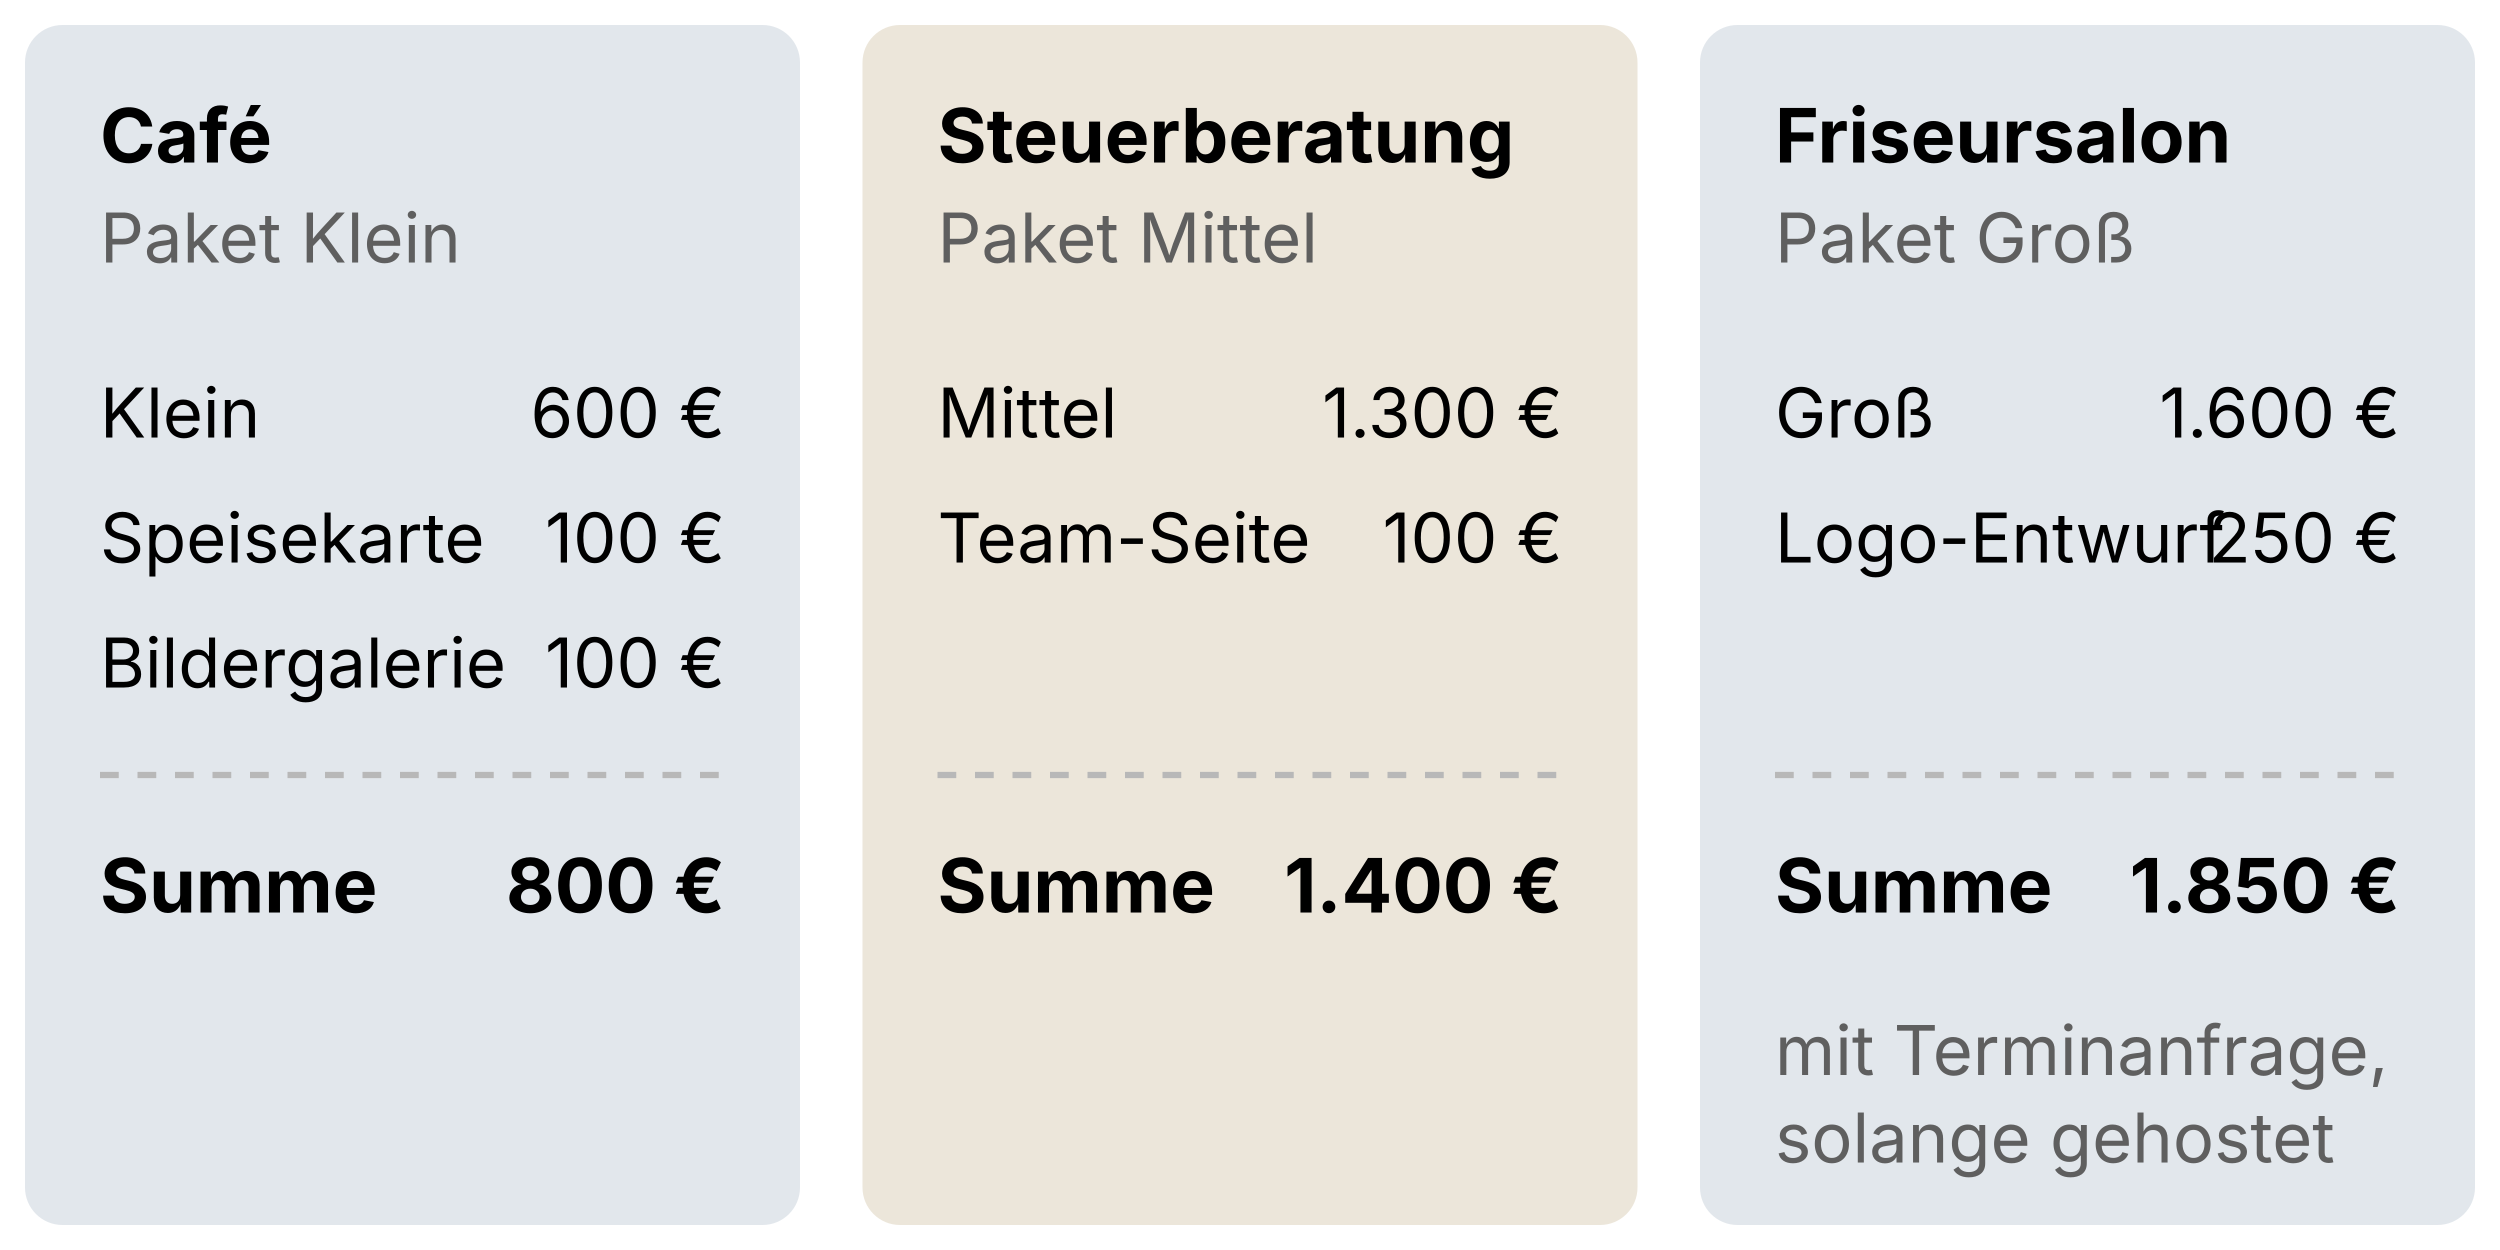
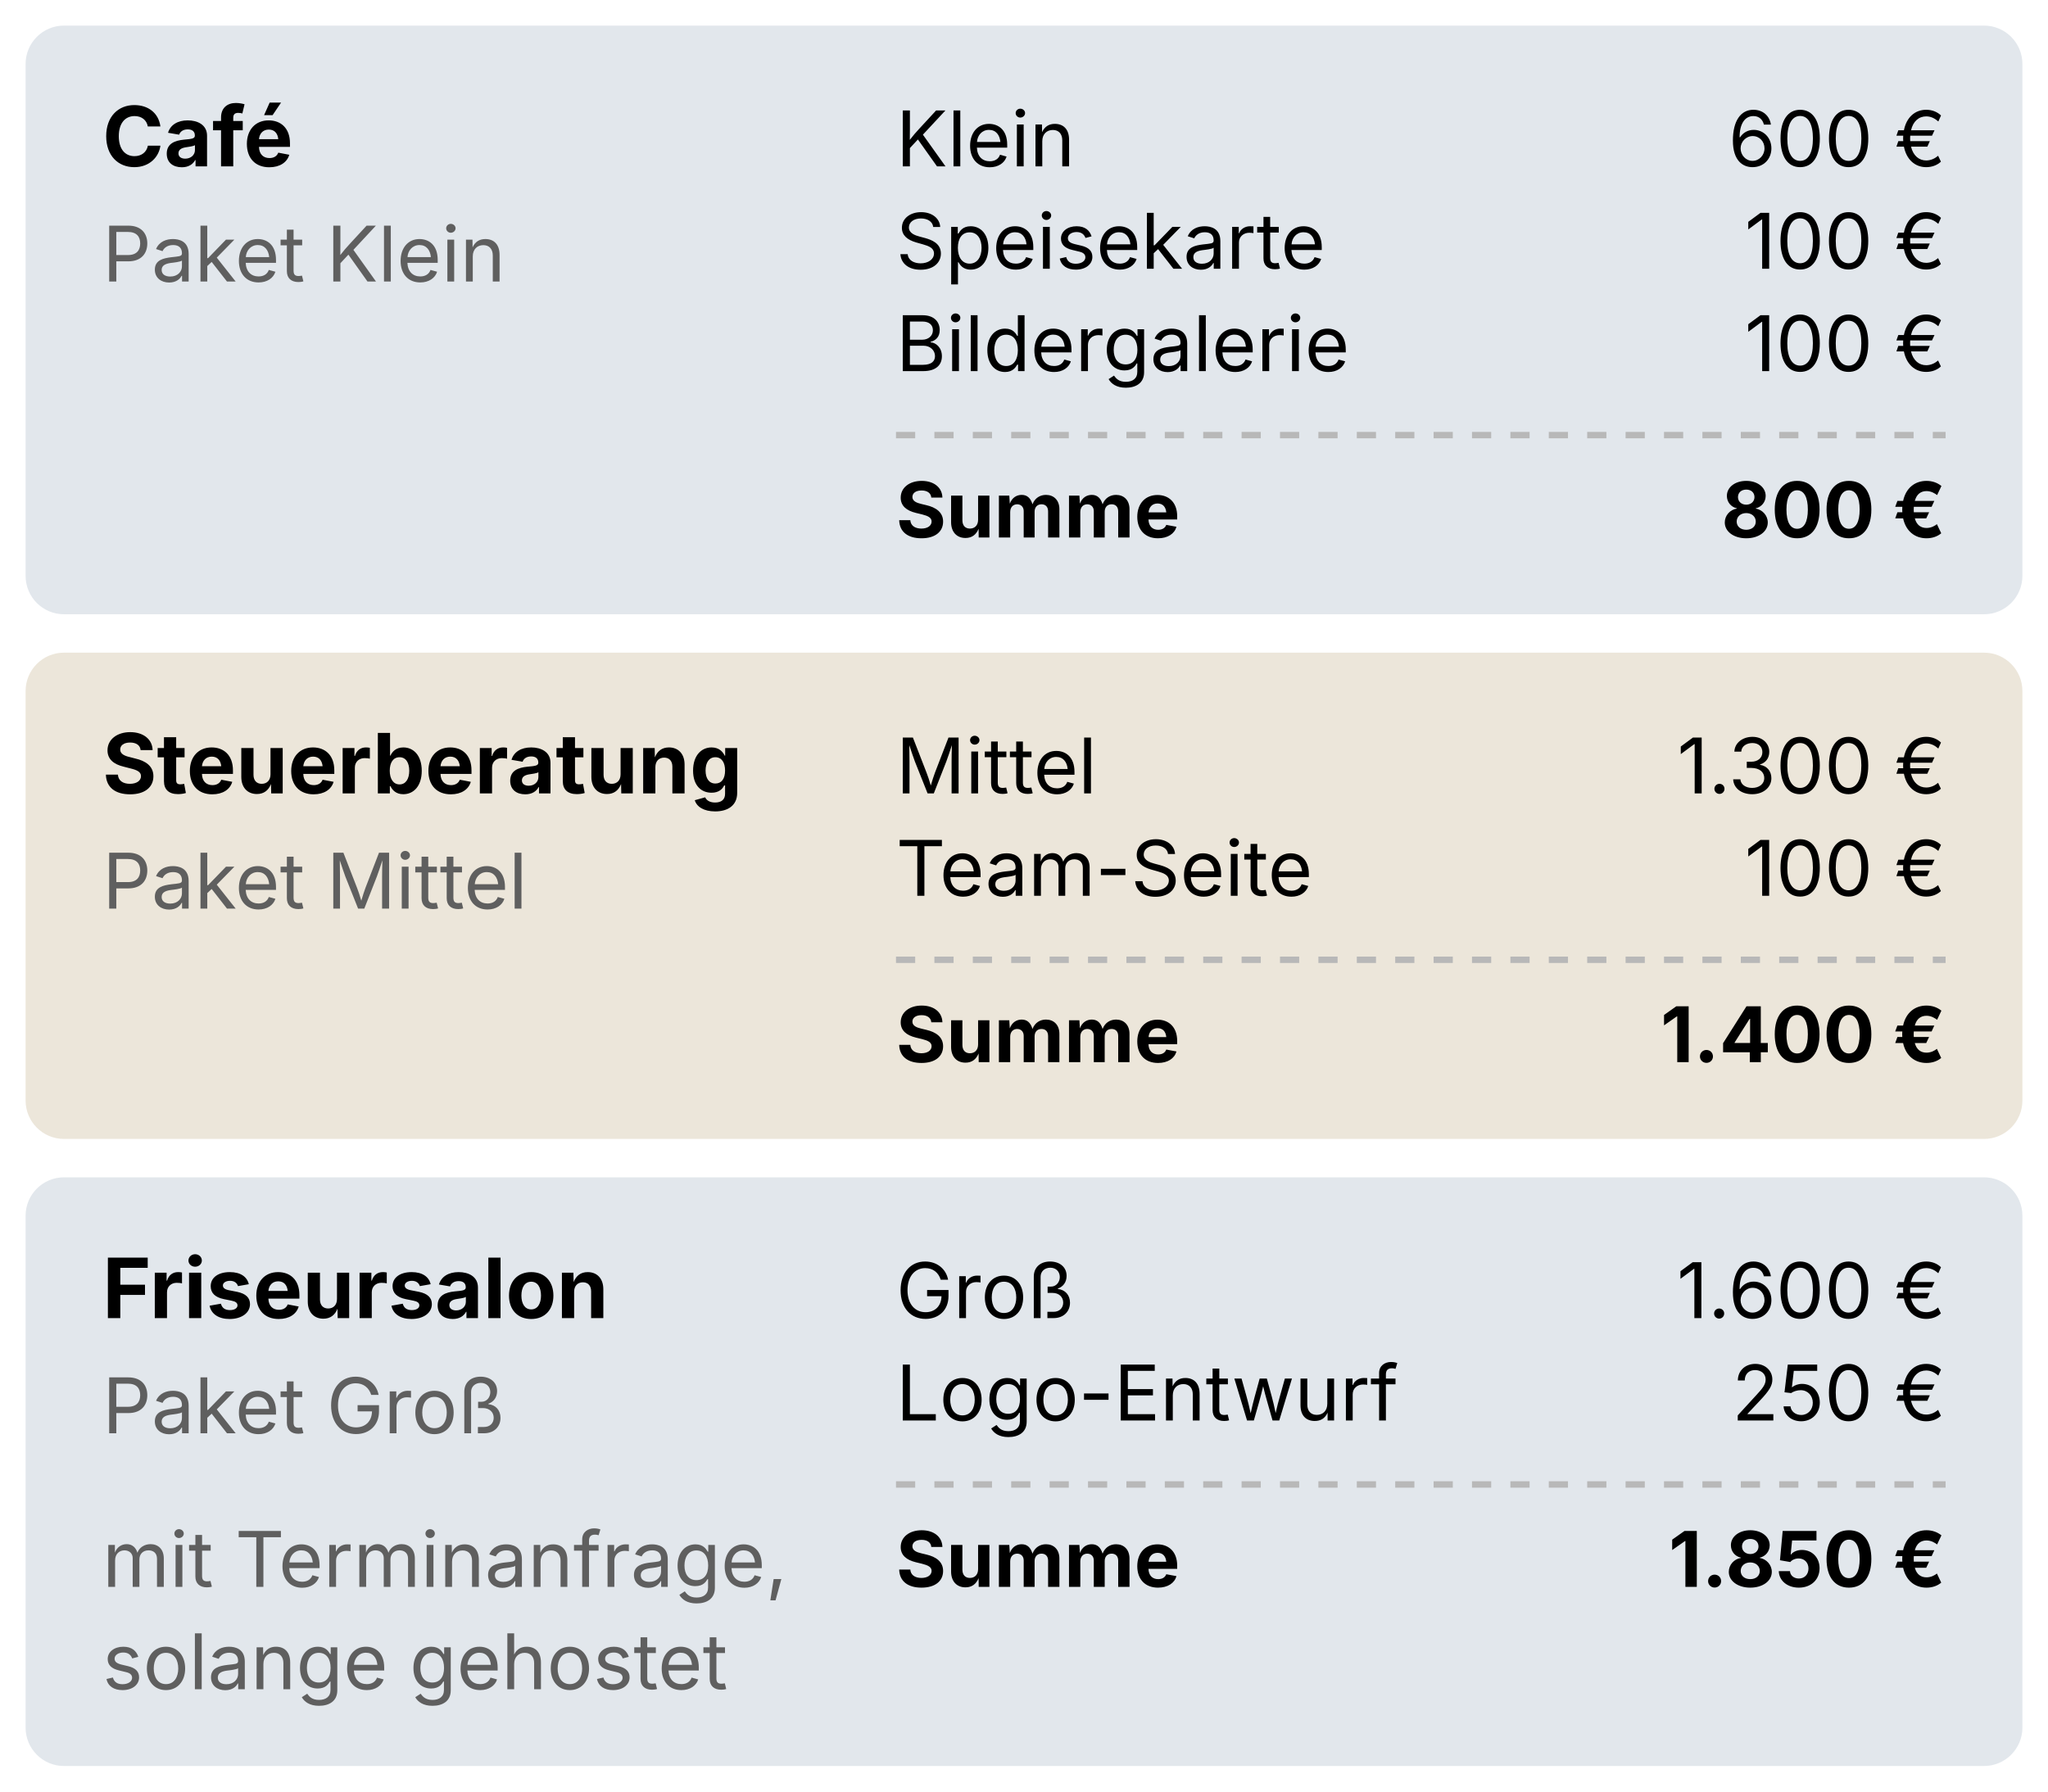
- <svg xmlns="http://www.w3.org/2000/svg" viewBox="0 0 400 200" role="img" aria-labelledby="br-t br-d" fill="currentColor" font-family="Inter, system-ui, sans-serif" font-size="12">
+ <svg xmlns="http://www.w3.org/2000/svg" id="g-br" viewBox="0 0 320 280" role="img" aria-labelledby="br-t br-d" fill="currentColor" font-family="Inter, system-ui, sans-serif" font-size="12">
  <style>
-     .p{fill:var(--lk-paper,#ffffff)}.f1{fill:var(--lk-f1,#ece6da)}.f2{fill:var(--lk-f2,#e2e7ec)}.ink{fill:var(--lk-ink,#141414)}
-     .ln{stroke:var(--lk-line,#b8b8b8);stroke-width:1;fill:none;stroke-dasharray:3 3}.mu{fill:var(--lk-muted,#5f5f5f)}.h{font-weight:700}.s{font-size:11px}.r{text-anchor:end}
+     #g-br .p{fill:var(--lk-paper,#ffffff)}#g-br .f1{fill:var(--lk-f1,#ece6da)}#g-br .f2{fill:var(--lk-f2,#e2e7ec)}#g-br .ink{fill:var(--lk-ink,#141414)}
+     #g-br .ln{stroke:var(--lk-line,#b8b8b8);stroke-width:1;fill:none;stroke-dasharray:3 3}#g-br .mu{fill:var(--lk-muted,#5f5f5f)}#g-br .h{font-weight:700}#g-br .t{font-size:13px;font-weight:700}#g-br .r{text-anchor:end}
  </style>
-   <rect class="f2" x="4" y="4" width="124" height="192" rx="6" />
-   <text class="h" x="16" y="26">Café</text>
-   <text class="s mu" x="16" y="42">Paket Klein</text>
-   <text class="s" x="16" y="70">Klein</text>
-   <text class="s r" x="116" y="70">600 €</text>
-   <text class="s" x="16" y="90">Speisekarte</text>
-   <text class="s r" x="116" y="90">100 €</text>
-   <text class="s" x="16" y="110">Bildergalerie</text>
-   <text class="s r" x="116" y="110">100 €</text>
-   <path class="ln" d="M16 124h100" />
-   <text class="h" x="16" y="146">Summe</text>
-   <text class="h r" x="116" y="146">800 €</text>
-   <rect class="f1" x="138" y="4" width="124" height="192" rx="6" />
-   <text class="h" x="150" y="26">Steuerberatung</text>
-   <text class="s mu" x="150" y="42">Paket Mittel</text>
-   <text class="s" x="150" y="70">Mittel</text>
-   <text class="s r" x="250" y="70">1.300 €</text>
-   <text class="s" x="150" y="90">Team-Seite</text>
-   <text class="s r" x="250" y="90">100 €</text>
-   <path class="ln" d="M150 124h100" />
-   <text class="h" x="150" y="146">Summe</text>
-   <text class="h r" x="250" y="146">1.400 €</text>
-   <rect class="f2" x="272" y="4" width="124" height="192" rx="6" />
-   <text class="h" x="284" y="26">Friseursalon</text>
-   <text class="s mu" x="284" y="42">Paket Groß</text>
-   <text class="s" x="284" y="70">Groß</text>
-   <text class="s r" x="384" y="70">1.600 €</text>
-   <text class="s" x="284" y="90">Logo-Entwurf</text>
-   <text class="s r" x="384" y="90">250 €</text>
-   <path class="ln" d="M284 124h100" />
-   <text class="h" x="284" y="146">Summe</text>
-   <text class="h r" x="384" y="146">1.850 €</text>
-   <text class="s mu" x="284" y="172">mit Terminanfrage,</text>
-   <text class="s mu" x="284" y="186">solange gehostet</text>
+   <rect class="f2" x="4" y="4" width="312" height="92" rx="6" />
+   <text class="t" x="16" y="26">Café</text>
+   <text class="mu" x="16" y="44">Paket Klein</text>
+   <text x="140" y="26">Klein</text>
+   <text class="r" x="304" y="26">600 €</text>
+   <text x="140" y="42">Speisekarte</text>
+   <text class="r" x="304" y="42">100 €</text>
+   <text x="140" y="58">Bildergalerie</text>
+   <text class="r" x="304" y="58">100 €</text>
+   <path class="ln" d="M140 68h164" />
+   <text class="h" x="140" y="84">Summe</text>
+   <text class="h r" x="304" y="84">800 €</text>
+   <rect class="f1" x="4" y="102" width="312" height="76" rx="6" />
+   <text class="t" x="16" y="124">Steuerberatung</text>
+   <text class="mu" x="16" y="142">Paket Mittel</text>
+   <text x="140" y="124">Mittel</text>
+   <text class="r" x="304" y="124">1.300 €</text>
+   <text x="140" y="140">Team-Seite</text>
+   <text class="r" x="304" y="140">100 €</text>
+   <path class="ln" d="M140 150h164" />
+   <text class="h" x="140" y="166">Summe</text>
+   <text class="h r" x="304" y="166">1.400 €</text>
+   <rect class="f2" x="4" y="184" width="312" height="92" rx="6" />
+   <text class="t" x="16" y="206">Friseursalon</text>
+   <text class="mu" x="16" y="224">Paket Groß</text>
+   <text class="mu" x="16" y="248">mit Terminanfrage,</text>
+   <text class="mu" x="16" y="264">solange gehostet</text>
+   <text x="140" y="206">Groß</text>
+   <text class="r" x="304" y="206">1.600 €</text>
+   <text x="140" y="222">Logo-Entwurf</text>
+   <text class="r" x="304" y="222">250 €</text>
+   <path class="ln" d="M140 232h164" />
+   <text class="h" x="140" y="248">Summe</text>
+   <text class="h r" x="304" y="248">1.850 €</text>
</svg>
